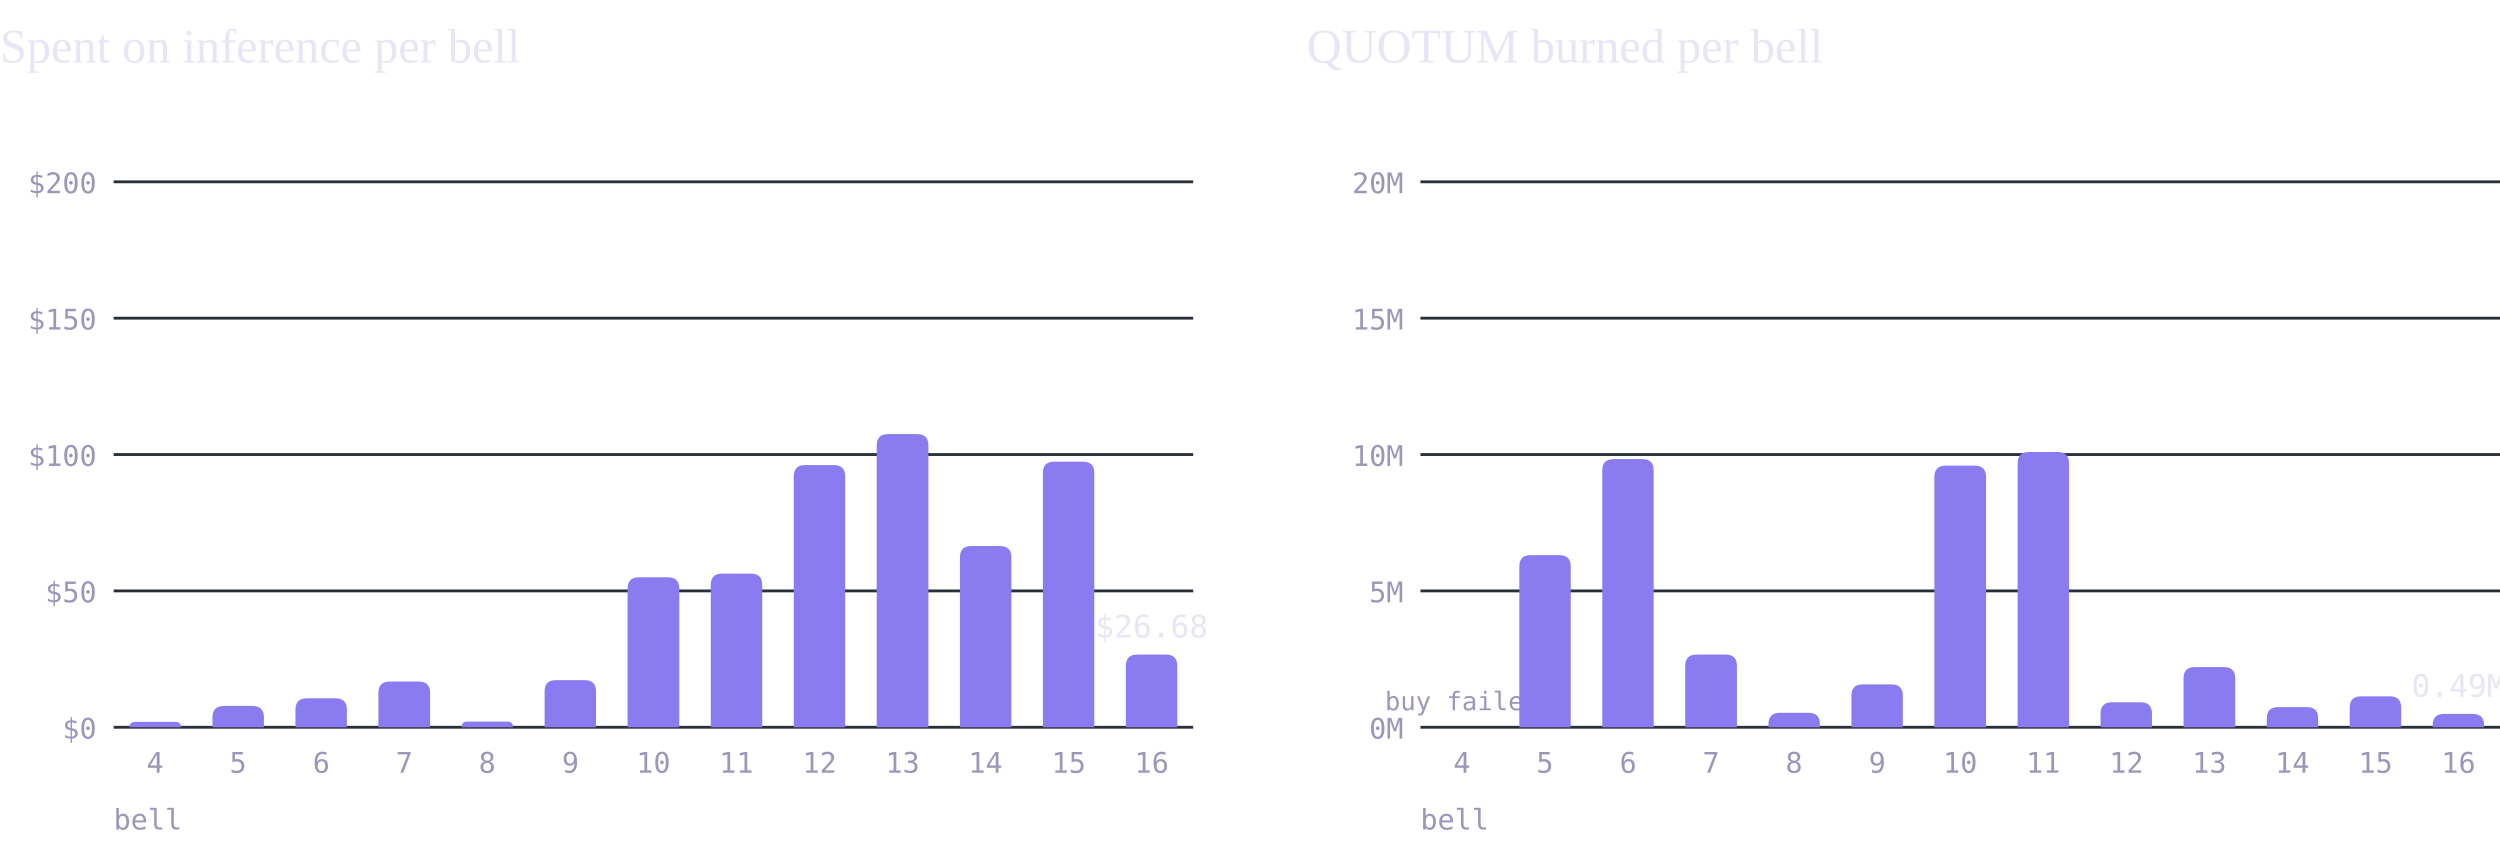
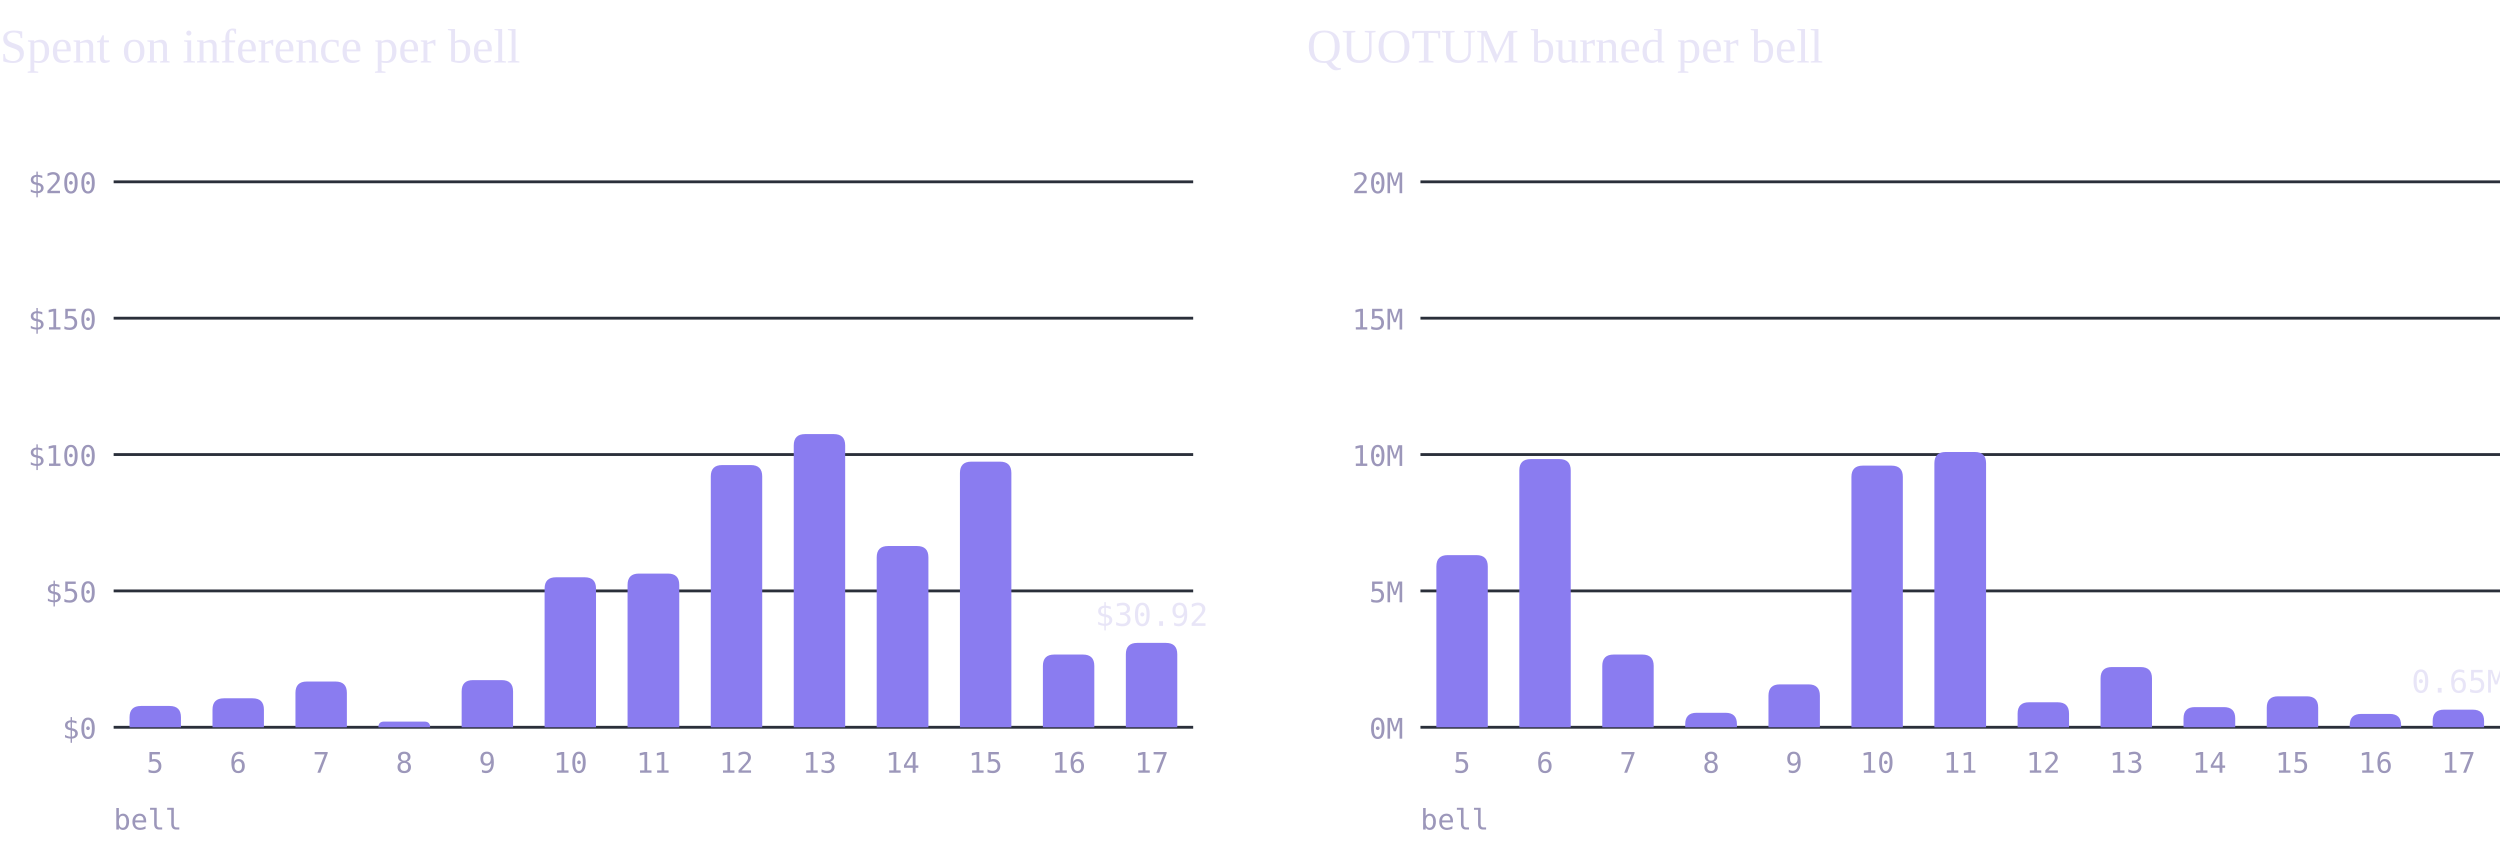
- <svg xmlns="http://www.w3.org/2000/svg" viewBox="0 0 880 300" width="880" height="300" role="img" aria-label="quotum bells 1 to 16: inference spent and QUOTUM burned per bell">
+ <svg xmlns="http://www.w3.org/2000/svg" viewBox="0 0 880 300" width="880" height="300" role="img" aria-label="quotum bells 1 to 17: inference spent and QUOTUM burned per bell">
  <text x="0" y="22" font-family="Georgia,'Times New Roman',serif" font-size="17" fill="#e8e5f7">Spent on inference per bell</text>
  <line x1="40" x2="420" y1="256.0" y2="256.0" stroke="#2a2f3a" stroke-width="1" />
  <text x="34" y="260.0" text-anchor="end" font-family="ui-monospace,SFMono-Regular,Menlo,monospace" font-size="10" fill="#9c97ba">$0</text>
  <line x1="40" x2="420" y1="208.0" y2="208.0" stroke="#2a2f3a" stroke-width="1" />
  <text x="34" y="212.0" text-anchor="end" font-family="ui-monospace,SFMono-Regular,Menlo,monospace" font-size="10" fill="#9c97ba">$50</text>
  <line x1="40" x2="420" y1="160.0" y2="160.0" stroke="#2a2f3a" stroke-width="1" />
  <text x="34" y="164.0" text-anchor="end" font-family="ui-monospace,SFMono-Regular,Menlo,monospace" font-size="10" fill="#9c97ba">$100</text>
  <line x1="40" x2="420" y1="112.0" y2="112.0" stroke="#2a2f3a" stroke-width="1" />
  <text x="34" y="116.0" text-anchor="end" font-family="ui-monospace,SFMono-Regular,Menlo,monospace" font-size="10" fill="#9c97ba">$150</text>
  <line x1="40" x2="420" y1="64.0" y2="64.0" stroke="#2a2f3a" stroke-width="1" />
  <text x="34" y="68.0" text-anchor="end" font-family="ui-monospace,SFMono-Regular,Menlo,monospace" font-size="10" fill="#9c97ba">$200</text>
-   <path d="M45.6,256.0 V256.0 Q45.6,254.1 47.5,254.1 H61.8 Q63.7,254.1 63.7,256.0 V256.0 Z" fill="#8a7cf0" />
-   <text x="54.6" y="272" text-anchor="middle" font-family="ui-monospace,SFMono-Regular,Menlo,monospace" font-size="10" fill="#9c97ba">4</text>
-   <path d="M74.8,256.0 V252.5 Q74.8,248.5 78.8,248.5 H88.9 Q92.9,248.5 92.9,252.5 V256.0 Z" fill="#8a7cf0" />
-   <text x="83.8" y="272" text-anchor="middle" font-family="ui-monospace,SFMono-Regular,Menlo,monospace" font-size="10" fill="#9c97ba">5</text>
-   <path d="M104.0,256.0 V249.8 Q104.0,245.8 108.0,245.8 H118.1 Q122.1,245.8 122.1,249.8 V256.0 Z" fill="#8a7cf0" />
-   <text x="113.1" y="272" text-anchor="middle" font-family="ui-monospace,SFMono-Regular,Menlo,monospace" font-size="10" fill="#9c97ba">6</text>
-   <path d="M133.2,256.0 V243.9 Q133.2,239.9 137.2,239.9 H147.4 Q151.4,239.9 151.4,243.9 V256.0 Z" fill="#8a7cf0" />
-   <text x="142.3" y="272" text-anchor="middle" font-family="ui-monospace,SFMono-Regular,Menlo,monospace" font-size="10" fill="#9c97ba">7</text>
-   <path d="M162.5,256.0 V256.0 Q162.5,254.0 164.5,254.0 H178.6 Q180.6,254.0 180.6,256.0 V256.0 Z" fill="#8a7cf0" />
-   <text x="171.5" y="272" text-anchor="middle" font-family="ui-monospace,SFMono-Regular,Menlo,monospace" font-size="10" fill="#9c97ba">8</text>
-   <path d="M191.7,256.0 V243.4 Q191.7,239.4 195.7,239.4 H205.8 Q209.8,239.4 209.8,243.4 V256.0 Z" fill="#8a7cf0" />
-   <text x="200.8" y="272" text-anchor="middle" font-family="ui-monospace,SFMono-Regular,Menlo,monospace" font-size="10" fill="#9c97ba">9</text>
-   <path d="M220.9,256.0 V207.2 Q220.9,203.2 224.9,203.2 H235.1 Q239.1,203.2 239.1,207.2 V256.0 Z" fill="#8a7cf0" />
-   <text x="230.0" y="272" text-anchor="middle" font-family="ui-monospace,SFMono-Regular,Menlo,monospace" font-size="10" fill="#9c97ba">10</text>
-   <path d="M250.2,256.0 V205.9 Q250.2,201.9 254.2,201.9 H264.3 Q268.3,201.9 268.3,205.9 V256.0 Z" fill="#8a7cf0" />
-   <text x="259.2" y="272" text-anchor="middle" font-family="ui-monospace,SFMono-Regular,Menlo,monospace" font-size="10" fill="#9c97ba">11</text>
-   <path d="M279.4,256.0 V167.7 Q279.4,163.7 283.4,163.7 H293.5 Q297.5,163.7 297.5,167.7 V256.0 Z" fill="#8a7cf0" />
-   <text x="288.5" y="272" text-anchor="middle" font-family="ui-monospace,SFMono-Regular,Menlo,monospace" font-size="10" fill="#9c97ba">12</text>
-   <path d="M308.6,256.0 V156.8 Q308.6,152.8 312.6,152.8 H322.8 Q326.8,152.8 326.8,156.8 V256.0 Z" fill="#8a7cf0" />
-   <text x="317.7" y="272" text-anchor="middle" font-family="ui-monospace,SFMono-Regular,Menlo,monospace" font-size="10" fill="#9c97ba">13</text>
-   <path d="M337.9,256.0 V196.2 Q337.9,192.2 341.9,192.2 H352.0 Q356.0,192.2 356.0,196.2 V256.0 Z" fill="#8a7cf0" />
-   <text x="346.9" y="272" text-anchor="middle" font-family="ui-monospace,SFMono-Regular,Menlo,monospace" font-size="10" fill="#9c97ba">14</text>
-   <path d="M367.1,256.0 V166.5 Q367.1,162.5 371.1,162.5 H381.2 Q385.2,162.5 385.2,166.5 V256.0 Z" fill="#8a7cf0" />
-   <text x="376.2" y="272" text-anchor="middle" font-family="ui-monospace,SFMono-Regular,Menlo,monospace" font-size="10" fill="#9c97ba">15</text>
-   <path d="M396.3,256.0 V234.4 Q396.3,230.4 400.3,230.4 H410.4 Q414.4,230.4 414.4,234.4 V256.0 Z" fill="#8a7cf0" />
-   <text x="405.4" y="272" text-anchor="middle" font-family="ui-monospace,SFMono-Regular,Menlo,monospace" font-size="10" fill="#9c97ba">16</text>
-   <text x="405.4" y="224.4" text-anchor="middle" font-family="ui-monospace,SFMono-Regular,Menlo,monospace" font-size="11" fill="#e8e5f7">$26.68</text>
+   <path d="M45.6,256.0 V252.5 Q45.6,248.5 49.6,248.5 H59.7 Q63.7,248.5 63.7,252.5 V256.0 Z" fill="#8a7cf0" />
+   <text x="54.6" y="272" text-anchor="middle" font-family="ui-monospace,SFMono-Regular,Menlo,monospace" font-size="10" fill="#9c97ba">5</text>
+   <path d="M74.8,256.0 V249.8 Q74.8,245.8 78.8,245.8 H88.9 Q92.9,245.8 92.9,249.8 V256.0 Z" fill="#8a7cf0" />
+   <text x="83.8" y="272" text-anchor="middle" font-family="ui-monospace,SFMono-Regular,Menlo,monospace" font-size="10" fill="#9c97ba">6</text>
+   <path d="M104.0,256.0 V243.9 Q104.0,239.9 108.0,239.9 H118.1 Q122.1,239.9 122.1,243.9 V256.0 Z" fill="#8a7cf0" />
+   <text x="113.1" y="272" text-anchor="middle" font-family="ui-monospace,SFMono-Regular,Menlo,monospace" font-size="10" fill="#9c97ba">7</text>
+   <path d="M133.2,256.0 V256.0 Q133.2,254.0 135.2,254.0 H149.4 Q151.4,254.0 151.4,256.0 V256.0 Z" fill="#8a7cf0" />
+   <text x="142.3" y="272" text-anchor="middle" font-family="ui-monospace,SFMono-Regular,Menlo,monospace" font-size="10" fill="#9c97ba">8</text>
+   <path d="M162.5,256.0 V243.4 Q162.5,239.4 166.5,239.4 H176.6 Q180.6,239.4 180.6,243.4 V256.0 Z" fill="#8a7cf0" />
+   <text x="171.5" y="272" text-anchor="middle" font-family="ui-monospace,SFMono-Regular,Menlo,monospace" font-size="10" fill="#9c97ba">9</text>
+   <path d="M191.7,256.0 V207.2 Q191.7,203.2 195.7,203.2 H205.8 Q209.8,203.2 209.8,207.2 V256.0 Z" fill="#8a7cf0" />
+   <text x="200.8" y="272" text-anchor="middle" font-family="ui-monospace,SFMono-Regular,Menlo,monospace" font-size="10" fill="#9c97ba">10</text>
+   <path d="M220.9,256.0 V205.9 Q220.9,201.9 224.9,201.9 H235.1 Q239.1,201.9 239.1,205.9 V256.0 Z" fill="#8a7cf0" />
+   <text x="230.0" y="272" text-anchor="middle" font-family="ui-monospace,SFMono-Regular,Menlo,monospace" font-size="10" fill="#9c97ba">11</text>
+   <path d="M250.2,256.0 V167.7 Q250.2,163.7 254.2,163.7 H264.3 Q268.3,163.7 268.3,167.7 V256.0 Z" fill="#8a7cf0" />
+   <text x="259.2" y="272" text-anchor="middle" font-family="ui-monospace,SFMono-Regular,Menlo,monospace" font-size="10" fill="#9c97ba">12</text>
+   <path d="M279.4,256.0 V156.8 Q279.4,152.8 283.4,152.8 H293.5 Q297.5,152.8 297.5,156.8 V256.0 Z" fill="#8a7cf0" />
+   <text x="288.5" y="272" text-anchor="middle" font-family="ui-monospace,SFMono-Regular,Menlo,monospace" font-size="10" fill="#9c97ba">13</text>
+   <path d="M308.6,256.0 V196.2 Q308.6,192.2 312.6,192.2 H322.8 Q326.8,192.2 326.8,196.2 V256.0 Z" fill="#8a7cf0" />
+   <text x="317.7" y="272" text-anchor="middle" font-family="ui-monospace,SFMono-Regular,Menlo,monospace" font-size="10" fill="#9c97ba">14</text>
+   <path d="M337.9,256.0 V166.5 Q337.9,162.5 341.9,162.5 H352.0 Q356.0,162.5 356.0,166.5 V256.0 Z" fill="#8a7cf0" />
+   <text x="346.9" y="272" text-anchor="middle" font-family="ui-monospace,SFMono-Regular,Menlo,monospace" font-size="10" fill="#9c97ba">15</text>
+   <path d="M367.1,256.0 V234.4 Q367.1,230.4 371.1,230.4 H381.2 Q385.2,230.4 385.2,234.4 V256.0 Z" fill="#8a7cf0" />
+   <text x="376.2" y="272" text-anchor="middle" font-family="ui-monospace,SFMono-Regular,Menlo,monospace" font-size="10" fill="#9c97ba">16</text>
+   <path d="M396.3,256.0 V230.3 Q396.3,226.3 400.3,226.3 H410.4 Q414.4,226.3 414.4,230.3 V256.0 Z" fill="#8a7cf0" />
+   <text x="405.4" y="272" text-anchor="middle" font-family="ui-monospace,SFMono-Regular,Menlo,monospace" font-size="10" fill="#9c97ba">17</text>
+   <text x="405.4" y="220.3" text-anchor="middle" font-family="ui-monospace,SFMono-Regular,Menlo,monospace" font-size="11" fill="#e8e5f7">$30.92</text>
  <text x="40" y="292" font-family="ui-monospace,SFMono-Regular,Menlo,monospace" font-size="10" fill="#9c97ba">bell</text>
  <text x="460" y="22" font-family="Georgia,'Times New Roman',serif" font-size="17" fill="#e8e5f7">QUOTUM burned per bell</text>
  <line x1="500" x2="880" y1="256.0" y2="256.0" stroke="#2a2f3a" stroke-width="1" />
  <text x="494" y="260.0" text-anchor="end" font-family="ui-monospace,SFMono-Regular,Menlo,monospace" font-size="10" fill="#9c97ba">0M</text>
  <line x1="500" x2="880" y1="208.0" y2="208.0" stroke="#2a2f3a" stroke-width="1" />
  <text x="494" y="212.0" text-anchor="end" font-family="ui-monospace,SFMono-Regular,Menlo,monospace" font-size="10" fill="#9c97ba">5M</text>
  <line x1="500" x2="880" y1="160.0" y2="160.0" stroke="#2a2f3a" stroke-width="1" />
  <text x="494" y="164.0" text-anchor="end" font-family="ui-monospace,SFMono-Regular,Menlo,monospace" font-size="10" fill="#9c97ba">10M</text>
  <line x1="500" x2="880" y1="112.0" y2="112.0" stroke="#2a2f3a" stroke-width="1" />
  <text x="494" y="116.0" text-anchor="end" font-family="ui-monospace,SFMono-Regular,Menlo,monospace" font-size="10" fill="#9c97ba">15M</text>
  <line x1="500" x2="880" y1="64.0" y2="64.0" stroke="#2a2f3a" stroke-width="1" />
  <text x="494" y="68.0" text-anchor="end" font-family="ui-monospace,SFMono-Regular,Menlo,monospace" font-size="10" fill="#9c97ba">20M</text>
-   <text x="514.6" y="272" text-anchor="middle" font-family="ui-monospace,SFMono-Regular,Menlo,monospace" font-size="10" fill="#9c97ba">4</text>
-   <text x="514.6" y="250" text-anchor="middle" font-family="ui-monospace,SFMono-Regular,Menlo,monospace" font-size="9" fill="#9c97ba">buy failed</text>
-   <path d="M534.8,256.0 V199.4 Q534.8,195.4 538.8,195.4 H548.9 Q552.9,195.4 552.9,199.4 V256.0 Z" fill="#8a7cf0" />
-   <text x="543.8" y="272" text-anchor="middle" font-family="ui-monospace,SFMono-Regular,Menlo,monospace" font-size="10" fill="#9c97ba">5</text>
-   <path d="M564.0,256.0 V165.6 Q564.0,161.6 568.0,161.6 H578.1 Q582.1,161.6 582.1,165.6 V256.0 Z" fill="#8a7cf0" />
-   <text x="573.1" y="272" text-anchor="middle" font-family="ui-monospace,SFMono-Regular,Menlo,monospace" font-size="10" fill="#9c97ba">6</text>
-   <path d="M593.2,256.0 V234.4 Q593.2,230.4 597.2,230.4 H607.4 Q611.4,230.4 611.4,234.4 V256.0 Z" fill="#8a7cf0" />
-   <text x="602.3" y="272" text-anchor="middle" font-family="ui-monospace,SFMono-Regular,Menlo,monospace" font-size="10" fill="#9c97ba">7</text>
-   <path d="M622.5,256.0 V254.9 Q622.5,250.9 626.5,250.9 H636.6 Q640.6,250.9 640.6,254.9 V256.0 Z" fill="#8a7cf0" />
-   <text x="631.5" y="272" text-anchor="middle" font-family="ui-monospace,SFMono-Regular,Menlo,monospace" font-size="10" fill="#9c97ba">8</text>
-   <path d="M651.7,256.0 V244.9 Q651.7,240.9 655.7,240.9 H665.8 Q669.8,240.9 669.8,244.9 V256.0 Z" fill="#8a7cf0" />
-   <text x="660.8" y="272" text-anchor="middle" font-family="ui-monospace,SFMono-Regular,Menlo,monospace" font-size="10" fill="#9c97ba">9</text>
-   <path d="M680.9,256.0 V167.9 Q680.9,163.9 684.9,163.9 H695.1 Q699.1,163.9 699.1,167.9 V256.0 Z" fill="#8a7cf0" />
-   <text x="690.0" y="272" text-anchor="middle" font-family="ui-monospace,SFMono-Regular,Menlo,monospace" font-size="10" fill="#9c97ba">10</text>
-   <path d="M710.2,256.0 V163.1 Q710.2,159.1 714.2,159.1 H724.3 Q728.3,159.1 728.3,163.1 V256.0 Z" fill="#8a7cf0" />
-   <text x="719.2" y="272" text-anchor="middle" font-family="ui-monospace,SFMono-Regular,Menlo,monospace" font-size="10" fill="#9c97ba">11</text>
-   <path d="M739.4,256.0 V251.2 Q739.4,247.2 743.4,247.2 H753.5 Q757.5,247.2 757.5,251.2 V256.0 Z" fill="#8a7cf0" />
-   <text x="748.5" y="272" text-anchor="middle" font-family="ui-monospace,SFMono-Regular,Menlo,monospace" font-size="10" fill="#9c97ba">12</text>
-   <path d="M768.6,256.0 V238.8 Q768.6,234.8 772.6,234.8 H782.8 Q786.8,234.8 786.8,238.8 V256.0 Z" fill="#8a7cf0" />
-   <text x="777.7" y="272" text-anchor="middle" font-family="ui-monospace,SFMono-Regular,Menlo,monospace" font-size="10" fill="#9c97ba">13</text>
-   <path d="M797.9,256.0 V252.9 Q797.9,248.9 801.9,248.9 H812.0 Q816.0,248.9 816.0,252.9 V256.0 Z" fill="#8a7cf0" />
-   <text x="806.9" y="272" text-anchor="middle" font-family="ui-monospace,SFMono-Regular,Menlo,monospace" font-size="10" fill="#9c97ba">14</text>
-   <path d="M827.1,256.0 V249.1 Q827.1,245.1 831.1,245.1 H841.2 Q845.2,245.1 845.2,249.1 V256.0 Z" fill="#8a7cf0" />
-   <text x="836.2" y="272" text-anchor="middle" font-family="ui-monospace,SFMono-Regular,Menlo,monospace" font-size="10" fill="#9c97ba">15</text>
-   <path d="M856.3,256.0 V255.3 Q856.3,251.3 860.3,251.3 H870.4 Q874.4,251.3 874.4,255.3 V256.0 Z" fill="#8a7cf0" />
-   <text x="865.4" y="272" text-anchor="middle" font-family="ui-monospace,SFMono-Regular,Menlo,monospace" font-size="10" fill="#9c97ba">16</text>
-   <text x="865.4" y="245.3" text-anchor="middle" font-family="ui-monospace,SFMono-Regular,Menlo,monospace" font-size="11" fill="#e8e5f7">0.49M</text>
+   <path d="M505.6,256.0 V199.4 Q505.6,195.4 509.6,195.4 H519.7 Q523.7,195.4 523.7,199.4 V256.0 Z" fill="#8a7cf0" />
+   <text x="514.6" y="272" text-anchor="middle" font-family="ui-monospace,SFMono-Regular,Menlo,monospace" font-size="10" fill="#9c97ba">5</text>
+   <path d="M534.8,256.0 V165.6 Q534.8,161.6 538.8,161.6 H548.9 Q552.9,161.6 552.9,165.6 V256.0 Z" fill="#8a7cf0" />
+   <text x="543.8" y="272" text-anchor="middle" font-family="ui-monospace,SFMono-Regular,Menlo,monospace" font-size="10" fill="#9c97ba">6</text>
+   <path d="M564.0,256.0 V234.4 Q564.0,230.4 568.0,230.4 H578.1 Q582.1,230.4 582.1,234.4 V256.0 Z" fill="#8a7cf0" />
+   <text x="573.1" y="272" text-anchor="middle" font-family="ui-monospace,SFMono-Regular,Menlo,monospace" font-size="10" fill="#9c97ba">7</text>
+   <path d="M593.2,256.0 V254.9 Q593.2,250.9 597.2,250.9 H607.4 Q611.4,250.9 611.4,254.9 V256.0 Z" fill="#8a7cf0" />
+   <text x="602.3" y="272" text-anchor="middle" font-family="ui-monospace,SFMono-Regular,Menlo,monospace" font-size="10" fill="#9c97ba">8</text>
+   <path d="M622.5,256.0 V244.9 Q622.5,240.9 626.5,240.9 H636.6 Q640.6,240.9 640.6,244.9 V256.0 Z" fill="#8a7cf0" />
+   <text x="631.5" y="272" text-anchor="middle" font-family="ui-monospace,SFMono-Regular,Menlo,monospace" font-size="10" fill="#9c97ba">9</text>
+   <path d="M651.7,256.0 V167.9 Q651.7,163.9 655.7,163.9 H665.8 Q669.8,163.9 669.8,167.9 V256.0 Z" fill="#8a7cf0" />
+   <text x="660.8" y="272" text-anchor="middle" font-family="ui-monospace,SFMono-Regular,Menlo,monospace" font-size="10" fill="#9c97ba">10</text>
+   <path d="M680.9,256.0 V163.1 Q680.9,159.1 684.9,159.1 H695.1 Q699.1,159.1 699.1,163.1 V256.0 Z" fill="#8a7cf0" />
+   <text x="690.0" y="272" text-anchor="middle" font-family="ui-monospace,SFMono-Regular,Menlo,monospace" font-size="10" fill="#9c97ba">11</text>
+   <path d="M710.2,256.0 V251.2 Q710.2,247.2 714.2,247.2 H724.3 Q728.3,247.2 728.3,251.2 V256.0 Z" fill="#8a7cf0" />
+   <text x="719.2" y="272" text-anchor="middle" font-family="ui-monospace,SFMono-Regular,Menlo,monospace" font-size="10" fill="#9c97ba">12</text>
+   <path d="M739.4,256.0 V238.8 Q739.4,234.8 743.4,234.8 H753.5 Q757.5,234.8 757.5,238.8 V256.0 Z" fill="#8a7cf0" />
+   <text x="748.5" y="272" text-anchor="middle" font-family="ui-monospace,SFMono-Regular,Menlo,monospace" font-size="10" fill="#9c97ba">13</text>
+   <path d="M768.6,256.0 V252.9 Q768.6,248.9 772.6,248.9 H782.8 Q786.8,248.9 786.8,252.9 V256.0 Z" fill="#8a7cf0" />
+   <text x="777.7" y="272" text-anchor="middle" font-family="ui-monospace,SFMono-Regular,Menlo,monospace" font-size="10" fill="#9c97ba">14</text>
+   <path d="M797.9,256.0 V249.1 Q797.9,245.1 801.9,245.1 H812.0 Q816.0,245.1 816.0,249.1 V256.0 Z" fill="#8a7cf0" />
+   <text x="806.9" y="272" text-anchor="middle" font-family="ui-monospace,SFMono-Regular,Menlo,monospace" font-size="10" fill="#9c97ba">15</text>
+   <path d="M827.1,256.0 V255.3 Q827.1,251.3 831.1,251.3 H841.2 Q845.2,251.3 845.2,255.3 V256.0 Z" fill="#8a7cf0" />
+   <text x="836.2" y="272" text-anchor="middle" font-family="ui-monospace,SFMono-Regular,Menlo,monospace" font-size="10" fill="#9c97ba">16</text>
+   <path d="M856.3,256.0 V253.8 Q856.3,249.8 860.3,249.8 H870.4 Q874.4,249.8 874.4,253.8 V256.0 Z" fill="#8a7cf0" />
+   <text x="865.4" y="272" text-anchor="middle" font-family="ui-monospace,SFMono-Regular,Menlo,monospace" font-size="10" fill="#9c97ba">17</text>
+   <text x="865.4" y="243.8" text-anchor="middle" font-family="ui-monospace,SFMono-Regular,Menlo,monospace" font-size="11" fill="#e8e5f7">0.65M</text>
  <text x="500" y="292" font-family="ui-monospace,SFMono-Regular,Menlo,monospace" font-size="10" fill="#9c97ba">bell</text>
</svg>
